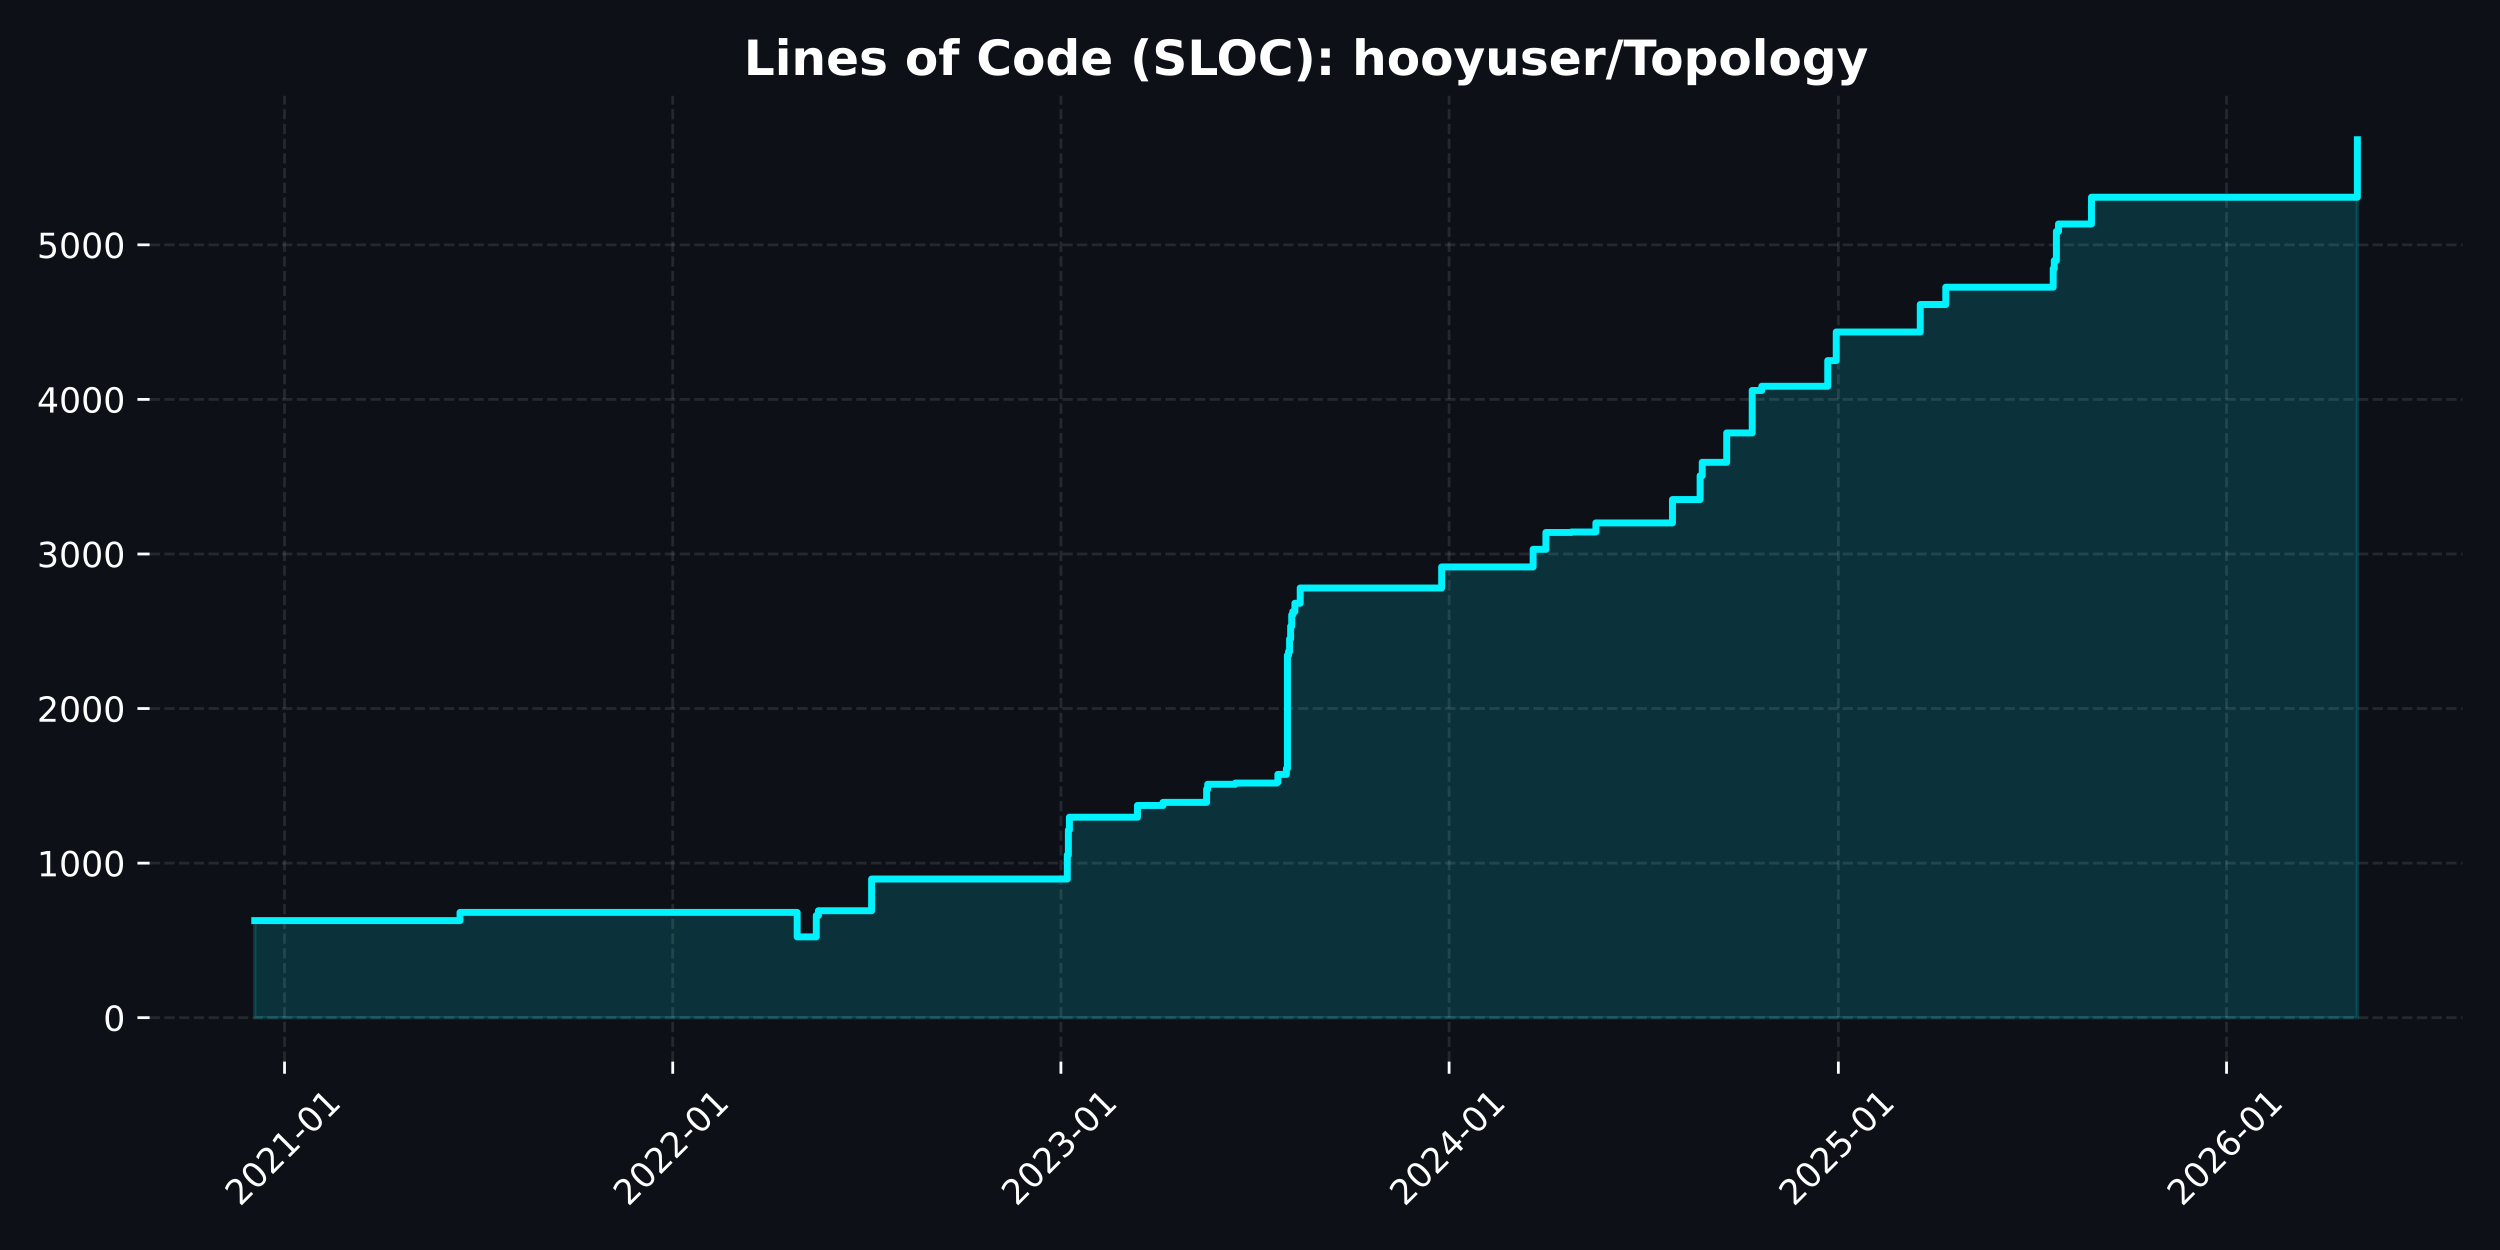
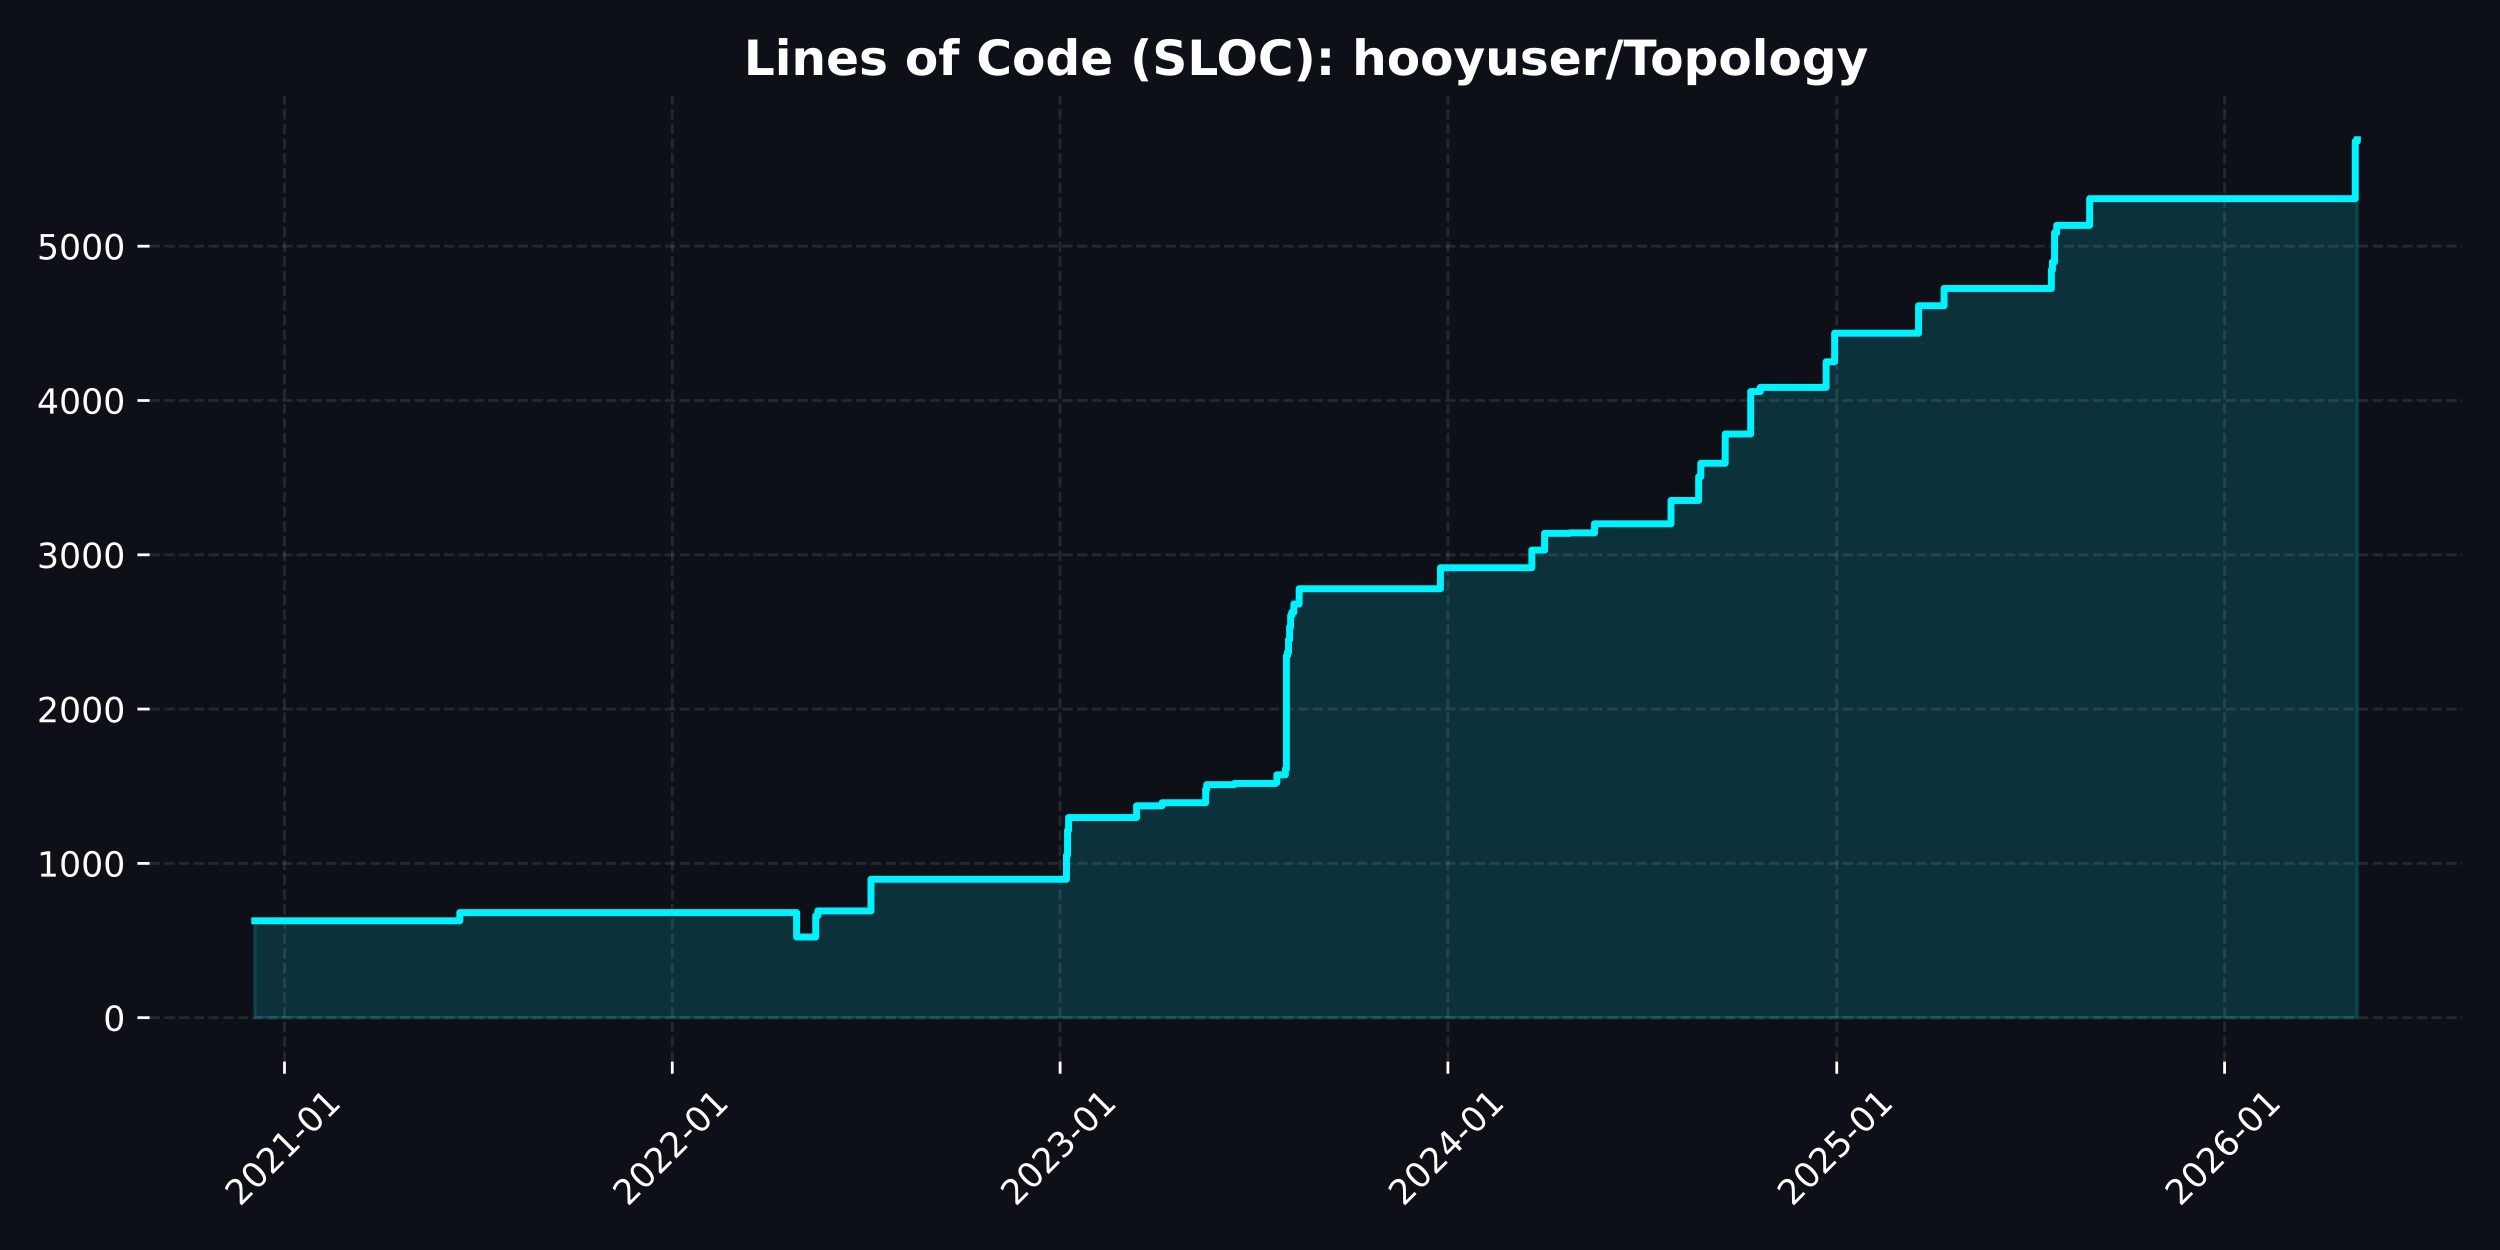
<svg xmlns="http://www.w3.org/2000/svg" xmlns:xlink="http://www.w3.org/1999/xlink" width="720pt" height="360pt" viewBox="0 0 720 360" version="1.1">
  <defs>
    <style type="text/css">*{stroke-linejoin: round; stroke-linecap: butt}</style>
  </defs>
  <g id="figure_1">
    <g id="patch_1">
      <path d="M 0 360  L 720 360  L 720 0  L 0 0  z " style="fill: #0d1117" />
    </g>
    <g id="axes_1">
      <g id="patch_2">
        <path d="M 43.09 305.735  L 709.2 305.735  L 709.2 27.6  L 43.09 27.6  z " style="fill: #0d1117" />
      </g>
      <g id="PolyCollection_1">
        <defs>
-           <path id="me7d3a26644" d="M 73.368 -66.908  L 73.368 -94.864  L 132.484 -94.864  L 132.484 -97.223  L 229.581 -97.223  L 229.581 -90.19  L 235.094 -90.19  L 235.094 -96.333  L 235.707 -96.333  L 235.707 -97.713  L 251.022 -97.713  L 251.022 -106.839  L 307.381 -106.839  L 307.381 -113.783  L 307.687 -113.783  L 307.687 -120.95  L 307.993 -120.95  L 307.993 -124.645  L 327.596 -124.645  L 327.596 -128.028  L 334.948 -128.028  L 334.948 -128.918  L 347.506 -128.918  L 347.506 -132.747  L 347.812 -132.747  L 347.812 -134.127  L 355.776 -134.127  L 355.776 -134.483  L 367.722 -134.483  L 367.722 -134.705  L 368.028 -134.705  L 368.028 -136.976  L 370.478 -136.976  L 370.478 -138.623  L 370.785 -138.623  L 370.785 -171.297  L 371.091 -171.297  L 371.091 -172.321  L 371.397 -172.321  L 371.397 -175.972  L 371.704 -175.972  L 371.704 -179.622  L 372.01 -179.622  L 372.01 -182.916  L 372.316 -182.916  L 372.316 -183.851  L 372.929 -183.851  L 372.929 -186.255  L 374.46 -186.255  L 374.46 -190.662  L 415.198 -190.662  L 415.198 -196.716  L 441.54 -196.716  L 441.54 -201.791  L 445.216 -201.791  L 445.216 -206.643  L 452.567 -206.643  L 452.567 -206.777  L 459.612 -206.777  L 459.612 -209.403  L 481.665 -209.403  L 481.665 -216.125  L 489.629 -216.125  L 489.629 -222.98  L 490.242 -222.98  L 490.242 -226.853  L 497.287 -226.853  L 497.287 -235.311  L 504.638 -235.311  L 504.638 -247.553  L 507.394 -247.553  L 507.394 -248.755  L 526.385 -248.755  L 526.385 -256.144  L 528.835 -256.144  L 528.835 -264.38  L 553.033 -264.38  L 553.033 -272.304  L 560.384 -272.304  L 560.384 -277.289  L 591.321 -277.289  L 591.321 -282.631  L 591.627 -282.631  L 591.627 -284.946  L 592.239 -284.946  L 592.239 -293.36  L 592.852 -293.36  L 592.852 -295.496  L 602.347 -295.496  L 602.347 -303.198  L 678.922 -303.198  L 678.922 -319.758  L 678.922 -66.908  L 678.922 -66.908  L 678.922 -66.908  L 602.347 -66.908  L 602.347 -66.908  L 592.852 -66.908  L 592.852 -66.908  L 592.239 -66.908  L 592.239 -66.908  L 591.627 -66.908  L 591.627 -66.908  L 591.321 -66.908  L 591.321 -66.908  L 560.384 -66.908  L 560.384 -66.908  L 553.033 -66.908  L 553.033 -66.908  L 528.835 -66.908  L 528.835 -66.908  L 526.385 -66.908  L 526.385 -66.908  L 507.394 -66.908  L 507.394 -66.908  L 504.638 -66.908  L 504.638 -66.908  L 497.287 -66.908  L 497.287 -66.908  L 490.242 -66.908  L 490.242 -66.908  L 489.629 -66.908  L 489.629 -66.908  L 481.665 -66.908  L 481.665 -66.908  L 459.612 -66.908  L 459.612 -66.908  L 452.567 -66.908  L 452.567 -66.908  L 445.216 -66.908  L 445.216 -66.908  L 441.54 -66.908  L 441.54 -66.908  L 415.198 -66.908  L 415.198 -66.908  L 374.46 -66.908  L 374.46 -66.908  L 372.929 -66.908  L 372.929 -66.908  L 372.316 -66.908  L 372.316 -66.908  L 372.01 -66.908  L 372.01 -66.908  L 371.704 -66.908  L 371.704 -66.908  L 371.397 -66.908  L 371.397 -66.908  L 371.091 -66.908  L 371.091 -66.908  L 370.785 -66.908  L 370.785 -66.908  L 370.478 -66.908  L 370.478 -66.908  L 368.028 -66.908  L 368.028 -66.908  L 367.722 -66.908  L 367.722 -66.908  L 355.776 -66.908  L 355.776 -66.908  L 347.812 -66.908  L 347.812 -66.908  L 347.506 -66.908  L 347.506 -66.908  L 334.948 -66.908  L 334.948 -66.908  L 327.596 -66.908  L 327.596 -66.908  L 307.993 -66.908  L 307.993 -66.908  L 307.687 -66.908  L 307.687 -66.908  L 307.381 -66.908  L 307.381 -66.908  L 251.022 -66.908  L 251.022 -66.908  L 235.707 -66.908  L 235.707 -66.908  L 235.094 -66.908  L 235.094 -66.908  L 229.581 -66.908  L 229.581 -66.908  L 132.484 -66.908  L 132.484 -66.908  L 73.368 -66.908  z " style="stroke: #00f2ff; stroke-opacity: 0.15" />
+           <path id="m552c00f5c1" d="M 73.368 -66.908  L 73.368 -94.815  L 132.424 -94.815  L 132.424 -97.17  L 229.423 -97.17  L 229.423 -90.149  L 234.931 -90.149  L 234.931 -96.281  L 235.543 -96.281  L 235.543 -97.659  L 250.842 -97.659  L 250.842 -106.768  L 307.144 -106.768  L 307.144 -113.701  L 307.45 -113.701  L 307.45 -120.855  L 307.756 -120.855  L 307.756 -124.543  L 327.34 -124.543  L 327.34 -127.921  L 334.683 -127.921  L 334.683 -128.809  L 347.229 -128.809  L 347.229 -132.631  L 347.535 -132.631  L 347.535 -134.009  L 355.491 -134.009  L 355.491 -134.364  L 367.424 -134.364  L 367.424 -134.586  L 367.73 -134.586  L 367.73 -136.853  L 370.178 -136.853  L 370.178 -138.497  L 370.484 -138.497  L 370.484 -171.114  L 370.79 -171.114  L 370.79 -172.136  L 371.096 -172.136  L 371.096 -175.78  L 371.402 -175.78  L 371.402 -179.424  L 371.708 -179.424  L 371.708 -182.712  L 372.014 -182.712  L 372.014 -183.645  L 372.626 -183.645  L 372.626 -186.045  L 374.156 -186.045  L 374.156 -190.444  L 414.853 -190.444  L 414.853 -196.488  L 441.168 -196.488  L 441.168 -201.554  L 444.84 -201.554  L 444.84 -206.397  L 452.184 -206.397  L 452.184 -206.531  L 459.221 -206.531  L 459.221 -209.153  L 481.253 -209.153  L 481.253 -215.863  L 489.208 -215.863  L 489.208 -222.706  L 489.82 -222.706  L 489.82 -226.572  L 496.858 -226.572  L 496.858 -235.015  L 504.202 -235.015  L 504.202 -247.235  L 506.956 -247.235  L 506.956 -248.435  L 525.927 -248.435  L 525.927 -255.812  L 528.375 -255.812  L 528.375 -264.033  L 552.548 -264.033  L 552.548 -271.943  L 559.892 -271.943  L 559.892 -276.92  L 590.797 -276.92  L 590.797 -282.252  L 591.103 -282.252  L 591.103 -284.563  L 591.715 -284.563  L 591.715 -292.962  L 592.327 -292.962  L 592.327 -295.095  L 601.813 -295.095  L 601.813 -302.782  L 678.31 -302.782  L 678.31 -319.313  L 678.922 -319.313  L 678.922 -319.758  L 678.922 -66.908  L 678.922 -66.908  L 678.922 -66.908  L 678.31 -66.908  L 678.31 -66.908  L 601.813 -66.908  L 601.813 -66.908  L 592.327 -66.908  L 592.327 -66.908  L 591.715 -66.908  L 591.715 -66.908  L 591.103 -66.908  L 591.103 -66.908  L 590.797 -66.908  L 590.797 -66.908  L 559.892 -66.908  L 559.892 -66.908  L 552.548 -66.908  L 552.548 -66.908  L 528.375 -66.908  L 528.375 -66.908  L 525.927 -66.908  L 525.927 -66.908  L 506.956 -66.908  L 506.956 -66.908  L 504.202 -66.908  L 504.202 -66.908  L 496.858 -66.908  L 496.858 -66.908  L 489.82 -66.908  L 489.82 -66.908  L 489.208 -66.908  L 489.208 -66.908  L 481.253 -66.908  L 481.253 -66.908  L 459.221 -66.908  L 459.221 -66.908  L 452.184 -66.908  L 452.184 -66.908  L 444.84 -66.908  L 444.84 -66.908  L 441.168 -66.908  L 441.168 -66.908  L 414.853 -66.908  L 414.853 -66.908  L 374.156 -66.908  L 374.156 -66.908  L 372.626 -66.908  L 372.626 -66.908  L 372.014 -66.908  L 372.014 -66.908  L 371.708 -66.908  L 371.708 -66.908  L 371.402 -66.908  L 371.402 -66.908  L 371.096 -66.908  L 371.096 -66.908  L 370.79 -66.908  L 370.79 -66.908  L 370.484 -66.908  L 370.484 -66.908  L 370.178 -66.908  L 370.178 -66.908  L 367.73 -66.908  L 367.73 -66.908  L 367.424 -66.908  L 367.424 -66.908  L 355.491 -66.908  L 355.491 -66.908  L 347.535 -66.908  L 347.535 -66.908  L 347.229 -66.908  L 347.229 -66.908  L 334.683 -66.908  L 334.683 -66.908  L 327.34 -66.908  L 327.34 -66.908  L 307.756 -66.908  L 307.756 -66.908  L 307.45 -66.908  L 307.45 -66.908  L 307.144 -66.908  L 307.144 -66.908  L 250.842 -66.908  L 250.842 -66.908  L 235.543 -66.908  L 235.543 -66.908  L 234.931 -66.908  L 234.931 -66.908  L 229.423 -66.908  L 229.423 -66.908  L 132.424 -66.908  L 132.424 -66.908  L 73.368 -66.908  z " style="stroke: #00f2ff; stroke-opacity: 0.15" />
        </defs>
-         <g clip-path="url(#pcabac34ec7)">
-           <use xlink:href="#me7d3a26644" x="0" y="360" style="fill: #00f2ff; fill-opacity: 0.15; stroke: #00f2ff; stroke-opacity: 0.15" />
+         <g clip-path="url(#p6a2eb4505e)">
+           <use xlink:href="#m552c00f5c1" x="0" y="360" style="fill: #00f2ff; fill-opacity: 0.15; stroke: #00f2ff; stroke-opacity: 0.15" />
        </g>
      </g>
      <g id="matplotlib.axis_1">
        <g id="xtick_1">
          <g id="line2d_1">
-             <path d="M 81.944 305.735  L 81.944 27.6  " clip-path="url(#pcabac34ec7)" style="fill: none; stroke-dasharray: 2.96,1.28; stroke-dashoffset: 0; stroke: #ffffff; stroke-opacity: 0.1; stroke-width: 0.8" />
+             <path d="M 81.935 305.735  L 81.935 27.6  " clip-path="url(#p6a2eb4505e)" style="fill: none; stroke-dasharray: 2.96,1.28; stroke-dashoffset: 0; stroke: #ffffff; stroke-opacity: 0.1; stroke-width: 0.8" />
          </g>
          <g id="line2d_2">
            <defs>
-               <path id="mcb14c83e0b" d="M 0 0  L 0 3.5  " style="stroke: #ffffff; stroke-width: 0.8" />
+               <path id="m992e180a1b" d="M 0 0  L 0 3.5  " style="stroke: #ffffff; stroke-width: 0.8" />
            </defs>
            <g>
-               <use xlink:href="#mcb14c83e0b" x="81.944" y="305.735" style="fill: #ffffff; stroke: #ffffff; stroke-width: 0.8" />
+               <use xlink:href="#m992e180a1b" x="81.935" y="305.735" style="fill: #ffffff; stroke: #ffffff; stroke-width: 0.8" />
            </g>
          </g>
          <g id="text_1">
-             <g style="fill: #ffffff" transform="translate(69.12284 347.6523) rotate(-45) scale(0.1 -0.1)">
+             <g style="fill: #ffffff" transform="translate(69.11417 347.6523) rotate(-45) scale(0.1 -0.1)">
              <defs>
                <path id="DejaVuSans-32" d="M 1228 531  L 3431 531  L 3431 0  L 469 0  L 469 531  Q 828 903 1448 1529  Q 2069 2156 2228 2338  Q 2531 2678 2651 2914  Q 2772 3150 2772 3378  Q 2772 3750 2511 3984  Q 2250 4219 1831 4219  Q 1534 4219 1204 4116  Q 875 4013 500 3803  L 500 4441  Q 881 4594 1212 4672  Q 1544 4750 1819 4750  Q 2544 4750 2975 4387  Q 3406 4025 3406 3419  Q 3406 3131 3298 2873  Q 3191 2616 2906 2266  Q 2828 2175 2409 1742  Q 1991 1309 1228 531  z " transform="scale(0.015625)" />
                <path id="DejaVuSans-30" d="M 2034 4250  Q 1547 4250 1301 3770  Q 1056 3291 1056 2328  Q 1056 1369 1301 889  Q 1547 409 2034 409  Q 2525 409 2770 889  Q 3016 1369 3016 2328  Q 3016 3291 2770 3770  Q 2525 4250 2034 4250  z M 2034 4750  Q 2819 4750 3233 4129  Q 3647 3509 3647 2328  Q 3647 1150 3233 529  Q 2819 -91 2034 -91  Q 1250 -91 836 529  Q 422 1150 422 2328  Q 422 3509 836 4129  Q 1250 4750 2034 4750  z " transform="scale(0.015625)" />
                <path id="DejaVuSans-31" d="M 794 531  L 1825 531  L 1825 4091  L 703 3866  L 703 4441  L 1819 4666  L 2450 4666  L 2450 531  L 3481 531  L 3481 0  L 794 0  L 794 531  z " transform="scale(0.015625)" />
                <path id="DejaVuSans-2d" d="M 313 2009  L 1997 2009  L 1997 1497  L 313 1497  L 313 2009  z " transform="scale(0.015625)" />
              </defs>
              <use xlink:href="#DejaVuSans-32" />
              <use xlink:href="#DejaVuSans-30" x="63.623" />
              <use xlink:href="#DejaVuSans-32" x="127.246" />
              <use xlink:href="#DejaVuSans-31" x="190.869" />
              <use xlink:href="#DejaVuSans-2d" x="254.492" />
              <use xlink:href="#DejaVuSans-30" x="290.576" />
              <use xlink:href="#DejaVuSans-31" x="354.199" />
            </g>
          </g>
        </g>
        <g id="xtick_2">
          <g id="line2d_3">
-             <path d="M 193.744 305.735  L 193.744 27.6  " clip-path="url(#pcabac34ec7)" style="fill: none; stroke-dasharray: 2.96,1.28; stroke-dashoffset: 0; stroke: #ffffff; stroke-opacity: 0.1; stroke-width: 0.8" />
+             <path d="M 193.622 305.735  L 193.622 27.6  " clip-path="url(#p6a2eb4505e)" style="fill: none; stroke-dasharray: 2.96,1.28; stroke-dashoffset: 0; stroke: #ffffff; stroke-opacity: 0.1; stroke-width: 0.8" />
          </g>
          <g id="line2d_4">
            <g>
-               <use xlink:href="#mcb14c83e0b" x="193.744" y="305.735" style="fill: #ffffff; stroke: #ffffff; stroke-width: 0.8" />
+               <use xlink:href="#m992e180a1b" x="193.622" y="305.735" style="fill: #ffffff; stroke: #ffffff; stroke-width: 0.8" />
            </g>
          </g>
          <g id="text_2">
-             <g style="fill: #ffffff" transform="translate(180.9222 347.6523) rotate(-45) scale(0.1 -0.1)">
+             <g style="fill: #ffffff" transform="translate(180.8006 347.6523) rotate(-45) scale(0.1 -0.1)">
              <use xlink:href="#DejaVuSans-32" />
              <use xlink:href="#DejaVuSans-30" x="63.623" />
              <use xlink:href="#DejaVuSans-32" x="127.246" />
              <use xlink:href="#DejaVuSans-32" x="190.869" />
              <use xlink:href="#DejaVuSans-2d" x="254.492" />
              <use xlink:href="#DejaVuSans-30" x="290.576" />
              <use xlink:href="#DejaVuSans-31" x="354.199" />
            </g>
          </g>
        </g>
        <g id="xtick_3">
          <g id="line2d_5">
-             <path d="M 305.543 305.735  L 305.543 27.6  " clip-path="url(#pcabac34ec7)" style="fill: none; stroke-dasharray: 2.96,1.28; stroke-dashoffset: 0; stroke: #ffffff; stroke-opacity: 0.1; stroke-width: 0.8" />
+             <path d="M 305.308 305.735  L 305.308 27.6  " clip-path="url(#p6a2eb4505e)" style="fill: none; stroke-dasharray: 2.96,1.28; stroke-dashoffset: 0; stroke: #ffffff; stroke-opacity: 0.1; stroke-width: 0.8" />
          </g>
          <g id="line2d_6">
            <g>
-               <use xlink:href="#mcb14c83e0b" x="305.543" y="305.735" style="fill: #ffffff; stroke: #ffffff; stroke-width: 0.8" />
+               <use xlink:href="#m992e180a1b" x="305.308" y="305.735" style="fill: #ffffff; stroke: #ffffff; stroke-width: 0.8" />
            </g>
          </g>
          <g id="text_3">
-             <g style="fill: #ffffff" transform="translate(292.7216 347.6523) rotate(-45) scale(0.1 -0.1)">
+             <g style="fill: #ffffff" transform="translate(292.487 347.6523) rotate(-45) scale(0.1 -0.1)">
              <defs>
                <path id="DejaVuSans-33" d="M 2597 2516  Q 3050 2419 3304 2112  Q 3559 1806 3559 1356  Q 3559 666 3084 287  Q 2609 -91 1734 -91  Q 1441 -91 1130 -33  Q 819 25 488 141  L 488 750  Q 750 597 1062 519  Q 1375 441 1716 441  Q 2309 441 2620 675  Q 2931 909 2931 1356  Q 2931 1769 2642 2001  Q 2353 2234 1838 2234  L 1294 2234  L 1294 2753  L 1863 2753  Q 2328 2753 2575 2939  Q 2822 3125 2822 3475  Q 2822 3834 2567 4026  Q 2313 4219 1838 4219  Q 1578 4219 1281 4162  Q 984 4106 628 3988  L 628 4550  Q 988 4650 1302 4700  Q 1616 4750 1894 4750  Q 2613 4750 3031 4423  Q 3450 4097 3450 3541  Q 3450 3153 3228 2886  Q 3006 2619 2597 2516  z " transform="scale(0.015625)" />
              </defs>
              <use xlink:href="#DejaVuSans-32" />
              <use xlink:href="#DejaVuSans-30" x="63.623" />
              <use xlink:href="#DejaVuSans-32" x="127.246" />
              <use xlink:href="#DejaVuSans-33" x="190.869" />
              <use xlink:href="#DejaVuSans-2d" x="254.492" />
              <use xlink:href="#DejaVuSans-30" x="290.576" />
              <use xlink:href="#DejaVuSans-31" x="354.199" />
            </g>
          </g>
        </g>
        <g id="xtick_4">
          <g id="line2d_7">
-             <path d="M 417.342 305.735  L 417.342 27.6  " clip-path="url(#pcabac34ec7)" style="fill: none; stroke-dasharray: 2.96,1.28; stroke-dashoffset: 0; stroke: #ffffff; stroke-opacity: 0.1; stroke-width: 0.8" />
+             <path d="M 416.995 305.735  L 416.995 27.6  " clip-path="url(#p6a2eb4505e)" style="fill: none; stroke-dasharray: 2.96,1.28; stroke-dashoffset: 0; stroke: #ffffff; stroke-opacity: 0.1; stroke-width: 0.8" />
          </g>
          <g id="line2d_8">
            <g>
-               <use xlink:href="#mcb14c83e0b" x="417.342" y="305.735" style="fill: #ffffff; stroke: #ffffff; stroke-width: 0.8" />
+               <use xlink:href="#m992e180a1b" x="416.995" y="305.735" style="fill: #ffffff; stroke: #ffffff; stroke-width: 0.8" />
            </g>
          </g>
          <g id="text_4">
-             <g style="fill: #ffffff" transform="translate(404.521 347.6523) rotate(-45) scale(0.1 -0.1)">
+             <g style="fill: #ffffff" transform="translate(404.1734 347.6523) rotate(-45) scale(0.1 -0.1)">
              <defs>
                <path id="DejaVuSans-34" d="M 2419 4116  L 825 1625  L 2419 1625  L 2419 4116  z M 2253 4666  L 3047 4666  L 3047 1625  L 3713 1625  L 3713 1100  L 3047 1100  L 3047 0  L 2419 0  L 2419 1100  L 313 1100  L 313 1709  L 2253 4666  z " transform="scale(0.015625)" />
              </defs>
              <use xlink:href="#DejaVuSans-32" />
              <use xlink:href="#DejaVuSans-30" x="63.623" />
              <use xlink:href="#DejaVuSans-32" x="127.246" />
              <use xlink:href="#DejaVuSans-34" x="190.869" />
              <use xlink:href="#DejaVuSans-2d" x="254.492" />
              <use xlink:href="#DejaVuSans-30" x="290.576" />
              <use xlink:href="#DejaVuSans-31" x="354.199" />
            </g>
          </g>
        </g>
        <g id="xtick_5">
          <g id="line2d_9">
-             <path d="M 529.448 305.735  L 529.448 27.6  " clip-path="url(#pcabac34ec7)" style="fill: none; stroke-dasharray: 2.96,1.28; stroke-dashoffset: 0; stroke: #ffffff; stroke-opacity: 0.1; stroke-width: 0.8" />
+             <path d="M 528.987 305.735  L 528.987 27.6  " clip-path="url(#p6a2eb4505e)" style="fill: none; stroke-dasharray: 2.96,1.28; stroke-dashoffset: 0; stroke: #ffffff; stroke-opacity: 0.1; stroke-width: 0.8" />
          </g>
          <g id="line2d_10">
            <g>
-               <use xlink:href="#mcb14c83e0b" x="529.448" y="305.735" style="fill: #ffffff; stroke: #ffffff; stroke-width: 0.8" />
+               <use xlink:href="#m992e180a1b" x="528.987" y="305.735" style="fill: #ffffff; stroke: #ffffff; stroke-width: 0.8" />
            </g>
          </g>
          <g id="text_5">
-             <g style="fill: #ffffff" transform="translate(516.6267 347.6523) rotate(-45) scale(0.1 -0.1)">
+             <g style="fill: #ffffff" transform="translate(516.1658 347.6523) rotate(-45) scale(0.1 -0.1)">
              <defs>
                <path id="DejaVuSans-35" d="M 691 4666  L 3169 4666  L 3169 4134  L 1269 4134  L 1269 2991  Q 1406 3038 1543 3061  Q 1681 3084 1819 3084  Q 2600 3084 3056 2656  Q 3513 2228 3513 1497  Q 3513 744 3044 326  Q 2575 -91 1722 -91  Q 1428 -91 1123 -41  Q 819 9 494 109  L 494 744  Q 775 591 1075 516  Q 1375 441 1709 441  Q 2250 441 2565 725  Q 2881 1009 2881 1497  Q 2881 1984 2565 2268  Q 2250 2553 1709 2553  Q 1456 2553 1204 2497  Q 953 2441 691 2322  L 691 4666  z " transform="scale(0.015625)" />
              </defs>
              <use xlink:href="#DejaVuSans-32" />
              <use xlink:href="#DejaVuSans-30" x="63.623" />
              <use xlink:href="#DejaVuSans-32" x="127.246" />
              <use xlink:href="#DejaVuSans-35" x="190.869" />
              <use xlink:href="#DejaVuSans-2d" x="254.492" />
              <use xlink:href="#DejaVuSans-30" x="290.576" />
              <use xlink:href="#DejaVuSans-31" x="354.199" />
            </g>
          </g>
        </g>
        <g id="xtick_6">
          <g id="line2d_11">
-             <path d="M 641.247 305.735  L 641.247 27.6  " clip-path="url(#pcabac34ec7)" style="fill: none; stroke-dasharray: 2.96,1.28; stroke-dashoffset: 0; stroke: #ffffff; stroke-opacity: 0.1; stroke-width: 0.8" />
+             <path d="M 640.674 305.735  L 640.674 27.6  " clip-path="url(#p6a2eb4505e)" style="fill: none; stroke-dasharray: 2.96,1.28; stroke-dashoffset: 0; stroke: #ffffff; stroke-opacity: 0.1; stroke-width: 0.8" />
          </g>
          <g id="line2d_12">
            <g>
-               <use xlink:href="#mcb14c83e0b" x="641.247" y="305.735" style="fill: #ffffff; stroke: #ffffff; stroke-width: 0.8" />
+               <use xlink:href="#m992e180a1b" x="640.674" y="305.735" style="fill: #ffffff; stroke: #ffffff; stroke-width: 0.8" />
            </g>
          </g>
          <g id="text_6">
-             <g style="fill: #ffffff" transform="translate(628.4261 347.6523) rotate(-45) scale(0.1 -0.1)">
+             <g style="fill: #ffffff" transform="translate(627.8522 347.6523) rotate(-45) scale(0.1 -0.1)">
              <defs>
                <path id="DejaVuSans-36" d="M 2113 2584  Q 1688 2584 1439 2293  Q 1191 2003 1191 1497  Q 1191 994 1439 701  Q 1688 409 2113 409  Q 2538 409 2786 701  Q 3034 994 3034 1497  Q 3034 2003 2786 2293  Q 2538 2584 2113 2584  z M 3366 4563  L 3366 3988  Q 3128 4100 2886 4159  Q 2644 4219 2406 4219  Q 1781 4219 1451 3797  Q 1122 3375 1075 2522  Q 1259 2794 1537 2939  Q 1816 3084 2150 3084  Q 2853 3084 3261 2657  Q 3669 2231 3669 1497  Q 3669 778 3244 343  Q 2819 -91 2113 -91  Q 1303 -91 875 529  Q 447 1150 447 2328  Q 447 3434 972 4092  Q 1497 4750 2381 4750  Q 2619 4750 2861 4703  Q 3103 4656 3366 4563  z " transform="scale(0.015625)" />
              </defs>
              <use xlink:href="#DejaVuSans-32" />
              <use xlink:href="#DejaVuSans-30" x="63.623" />
              <use xlink:href="#DejaVuSans-32" x="127.246" />
              <use xlink:href="#DejaVuSans-36" x="190.869" />
              <use xlink:href="#DejaVuSans-2d" x="254.492" />
              <use xlink:href="#DejaVuSans-30" x="290.576" />
              <use xlink:href="#DejaVuSans-31" x="354.199" />
            </g>
          </g>
        </g>
      </g>
      <g id="matplotlib.axis_2">
        <g id="ytick_1">
          <g id="line2d_13">
-             <path d="M 43.09 293.092  L 709.2 293.092  " clip-path="url(#pcabac34ec7)" style="fill: none; stroke-dasharray: 2.96,1.28; stroke-dashoffset: 0; stroke: #ffffff; stroke-opacity: 0.1; stroke-width: 0.8" />
+             <path d="M 43.09 293.092  L 709.2 293.092  " clip-path="url(#p6a2eb4505e)" style="fill: none; stroke-dasharray: 2.96,1.28; stroke-dashoffset: 0; stroke: #ffffff; stroke-opacity: 0.1; stroke-width: 0.8" />
          </g>
          <g id="line2d_14">
            <defs>
-               <path id="m112cccfe9d" d="M 0 0  L -3.5 0  " style="stroke: #ffffff; stroke-width: 0.8" />
+               <path id="m826766b657" d="M 0 0  L -3.5 0  " style="stroke: #ffffff; stroke-width: 0.8" />
            </defs>
            <g>
-               <use xlink:href="#m112cccfe9d" x="43.09" y="293.092" style="fill: #ffffff; stroke: #ffffff; stroke-width: 0.8" />
+               <use xlink:href="#m826766b657" x="43.09" y="293.092" style="fill: #ffffff; stroke: #ffffff; stroke-width: 0.8" />
            </g>
          </g>
          <g id="text_7">
            <g style="fill: #ffffff" transform="translate(29.7275 296.8912) scale(0.1 -0.1)">
              <use xlink:href="#DejaVuSans-30" />
            </g>
          </g>
        </g>
        <g id="ytick_2">
          <g id="line2d_15">
-             <path d="M 43.09 248.576  L 709.2 248.576  " clip-path="url(#pcabac34ec7)" style="fill: none; stroke-dasharray: 2.96,1.28; stroke-dashoffset: 0; stroke: #ffffff; stroke-opacity: 0.1; stroke-width: 0.8" />
+             <path d="M 43.09 248.654  L 709.2 248.654  " clip-path="url(#p6a2eb4505e)" style="fill: none; stroke-dasharray: 2.96,1.28; stroke-dashoffset: 0; stroke: #ffffff; stroke-opacity: 0.1; stroke-width: 0.8" />
          </g>
          <g id="line2d_16">
            <g>
-               <use xlink:href="#m112cccfe9d" x="43.09" y="248.576" style="fill: #ffffff; stroke: #ffffff; stroke-width: 0.8" />
+               <use xlink:href="#m826766b657" x="43.09" y="248.654" style="fill: #ffffff; stroke: #ffffff; stroke-width: 0.8" />
            </g>
          </g>
          <g id="text_8">
-             <g style="fill: #ffffff" transform="translate(10.64 252.3755) scale(0.1 -0.1)">
+             <g style="fill: #ffffff" transform="translate(10.64 252.4537) scale(0.1 -0.1)">
              <use xlink:href="#DejaVuSans-31" />
              <use xlink:href="#DejaVuSans-30" x="63.623" />
              <use xlink:href="#DejaVuSans-30" x="127.246" />
              <use xlink:href="#DejaVuSans-30" x="190.869" />
            </g>
          </g>
        </g>
        <g id="ytick_3">
          <g id="line2d_17">
-             <path d="M 43.09 204.06  L 709.2 204.06  " clip-path="url(#pcabac34ec7)" style="fill: none; stroke-dasharray: 2.96,1.28; stroke-dashoffset: 0; stroke: #ffffff; stroke-opacity: 0.1; stroke-width: 0.8" />
+             <path d="M 43.09 204.217  L 709.2 204.217  " clip-path="url(#p6a2eb4505e)" style="fill: none; stroke-dasharray: 2.96,1.28; stroke-dashoffset: 0; stroke: #ffffff; stroke-opacity: 0.1; stroke-width: 0.8" />
          </g>
          <g id="line2d_18">
            <g>
-               <use xlink:href="#m112cccfe9d" x="43.09" y="204.06" style="fill: #ffffff; stroke: #ffffff; stroke-width: 0.8" />
+               <use xlink:href="#m826766b657" x="43.09" y="204.217" style="fill: #ffffff; stroke: #ffffff; stroke-width: 0.8" />
            </g>
          </g>
          <g id="text_9">
-             <g style="fill: #ffffff" transform="translate(10.64 207.8597) scale(0.1 -0.1)">
+             <g style="fill: #ffffff" transform="translate(10.64 208.0162) scale(0.1 -0.1)">
              <use xlink:href="#DejaVuSans-32" />
              <use xlink:href="#DejaVuSans-30" x="63.623" />
              <use xlink:href="#DejaVuSans-30" x="127.246" />
              <use xlink:href="#DejaVuSans-30" x="190.869" />
            </g>
          </g>
        </g>
        <g id="ytick_4">
          <g id="line2d_19">
-             <path d="M 43.09 159.545  L 709.2 159.545  " clip-path="url(#pcabac34ec7)" style="fill: none; stroke-dasharray: 2.96,1.28; stroke-dashoffset: 0; stroke: #ffffff; stroke-opacity: 0.1; stroke-width: 0.8" />
+             <path d="M 43.09 159.779  L 709.2 159.779  " clip-path="url(#p6a2eb4505e)" style="fill: none; stroke-dasharray: 2.96,1.28; stroke-dashoffset: 0; stroke: #ffffff; stroke-opacity: 0.1; stroke-width: 0.8" />
          </g>
          <g id="line2d_20">
            <g>
-               <use xlink:href="#m112cccfe9d" x="43.09" y="159.545" style="fill: #ffffff; stroke: #ffffff; stroke-width: 0.8" />
+               <use xlink:href="#m826766b657" x="43.09" y="159.779" style="fill: #ffffff; stroke: #ffffff; stroke-width: 0.8" />
            </g>
          </g>
          <g id="text_10">
-             <g style="fill: #ffffff" transform="translate(10.64 163.3439) scale(0.1 -0.1)">
+             <g style="fill: #ffffff" transform="translate(10.64 163.5787) scale(0.1 -0.1)">
              <use xlink:href="#DejaVuSans-33" />
              <use xlink:href="#DejaVuSans-30" x="63.623" />
              <use xlink:href="#DejaVuSans-30" x="127.246" />
              <use xlink:href="#DejaVuSans-30" x="190.869" />
            </g>
          </g>
        </g>
        <g id="ytick_5">
          <g id="line2d_21">
-             <path d="M 43.09 115.029  L 709.2 115.029  " clip-path="url(#pcabac34ec7)" style="fill: none; stroke-dasharray: 2.96,1.28; stroke-dashoffset: 0; stroke: #ffffff; stroke-opacity: 0.1; stroke-width: 0.8" />
+             <path d="M 43.09 115.342  L 709.2 115.342  " clip-path="url(#p6a2eb4505e)" style="fill: none; stroke-dasharray: 2.96,1.28; stroke-dashoffset: 0; stroke: #ffffff; stroke-opacity: 0.1; stroke-width: 0.8" />
          </g>
          <g id="line2d_22">
            <g>
-               <use xlink:href="#m112cccfe9d" x="43.09" y="115.029" style="fill: #ffffff; stroke: #ffffff; stroke-width: 0.8" />
+               <use xlink:href="#m826766b657" x="43.09" y="115.342" style="fill: #ffffff; stroke: #ffffff; stroke-width: 0.8" />
            </g>
          </g>
          <g id="text_11">
-             <g style="fill: #ffffff" transform="translate(10.64 118.8282) scale(0.1 -0.1)">
+             <g style="fill: #ffffff" transform="translate(10.64 119.1411) scale(0.1 -0.1)">
              <use xlink:href="#DejaVuSans-34" />
              <use xlink:href="#DejaVuSans-30" x="63.623" />
              <use xlink:href="#DejaVuSans-30" x="127.246" />
              <use xlink:href="#DejaVuSans-30" x="190.869" />
            </g>
          </g>
        </g>
        <g id="ytick_6">
          <g id="line2d_23">
-             <path d="M 43.09 70.513  L 709.2 70.513  " clip-path="url(#pcabac34ec7)" style="fill: none; stroke-dasharray: 2.96,1.28; stroke-dashoffset: 0; stroke: #ffffff; stroke-opacity: 0.1; stroke-width: 0.8" />
+             <path d="M 43.09 70.904  L 709.2 70.904  " clip-path="url(#p6a2eb4505e)" style="fill: none; stroke-dasharray: 2.96,1.28; stroke-dashoffset: 0; stroke: #ffffff; stroke-opacity: 0.1; stroke-width: 0.8" />
          </g>
          <g id="line2d_24">
            <g>
-               <use xlink:href="#m112cccfe9d" x="43.09" y="70.513" style="fill: #ffffff; stroke: #ffffff; stroke-width: 0.8" />
+               <use xlink:href="#m826766b657" x="43.09" y="70.904" style="fill: #ffffff; stroke: #ffffff; stroke-width: 0.8" />
            </g>
          </g>
          <g id="text_12">
-             <g style="fill: #ffffff" transform="translate(10.64 74.31242) scale(0.1 -0.1)">
+             <g style="fill: #ffffff" transform="translate(10.64 74.70359) scale(0.1 -0.1)">
              <use xlink:href="#DejaVuSans-35" />
              <use xlink:href="#DejaVuSans-30" x="63.623" />
              <use xlink:href="#DejaVuSans-30" x="127.246" />
              <use xlink:href="#DejaVuSans-30" x="190.869" />
            </g>
          </g>
        </g>
      </g>
      <g id="line2d_25">
-         <path d="M 73.368 265.136  L 132.484 265.136  L 132.484 262.777  L 229.581 262.777  L 229.581 269.81  L 235.094 269.81  L 235.094 263.667  L 235.707 263.667  L 235.707 262.287  L 251.022 262.287  L 251.022 253.161  L 307.381 253.161  L 307.381 246.217  L 307.687 246.217  L 307.687 239.05  L 307.993 239.05  L 307.993 235.355  L 327.596 235.355  L 327.596 231.972  L 334.948 231.972  L 334.948 231.082  L 347.506 231.082  L 347.506 227.253  L 347.812 227.253  L 347.812 225.873  L 355.776 225.873  L 355.776 225.517  L 367.722 225.517  L 367.722 225.295  L 368.028 225.295  L 368.028 223.024  L 370.478 223.024  L 370.478 221.377  L 370.785 221.377  L 370.785 188.703  L 371.091 188.703  L 371.091 187.679  L 371.397 187.679  L 371.397 184.028  L 371.704 184.028  L 371.704 180.378  L 372.01 180.378  L 372.01 177.084  L 372.316 177.084  L 372.316 176.149  L 372.929 176.149  L 372.929 173.745  L 374.46 173.745  L 374.46 169.338  L 415.198 169.338  L 415.198 163.284  L 441.54 163.284  L 441.54 158.209  L 445.216 158.209  L 445.216 153.357  L 452.567 153.357  L 452.567 153.223  L 459.612 153.223  L 459.612 150.597  L 481.665 150.597  L 481.665 143.875  L 489.629 143.875  L 489.629 137.02  L 490.242 137.02  L 490.242 133.147  L 497.287 133.147  L 497.287 124.689  L 504.638 124.689  L 504.638 112.447  L 507.394 112.447  L 507.394 111.245  L 526.385 111.245  L 526.385 103.856  L 528.835 103.856  L 528.835 95.62  L 553.033 95.62  L 553.033 87.696  L 560.384 87.696  L 560.384 82.711  L 591.321 82.711  L 591.321 77.369  L 591.627 77.369  L 591.627 75.054  L 592.239 75.054  L 592.239 66.64  L 592.852 66.64  L 592.852 64.504  L 602.347 64.504  L 602.347 56.802  L 678.922 56.802  L 678.922 40.242  " clip-path="url(#pcabac34ec7)" style="fill: none; stroke: #00f2ff; stroke-width: 2; stroke-linecap: square" />
+         <path d="M 73.368 265.185  L 132.424 265.185  L 132.424 262.83  L 229.423 262.83  L 229.423 269.851  L 234.931 269.851  L 234.931 263.719  L 235.543 263.719  L 235.543 262.341  L 250.842 262.341  L 250.842 253.232  L 307.144 253.232  L 307.144 246.299  L 307.45 246.299  L 307.45 239.145  L 307.756 239.145  L 307.756 235.457  L 327.34 235.457  L 327.34 232.079  L 334.683 232.079  L 334.683 231.191  L 347.229 231.191  L 347.229 227.369  L 347.535 227.369  L 347.535 225.991  L 355.491 225.991  L 355.491 225.636  L 367.424 225.636  L 367.424 225.414  L 367.73 225.414  L 367.73 223.147  L 370.178 223.147  L 370.178 221.503  L 370.484 221.503  L 370.484 188.886  L 370.79 188.886  L 370.79 187.864  L 371.096 187.864  L 371.096 184.22  L 371.402 184.22  L 371.402 180.576  L 371.708 180.576  L 371.708 177.288  L 372.014 177.288  L 372.014 176.355  L 372.626 176.355  L 372.626 173.955  L 374.156 173.955  L 374.156 169.556  L 414.853 169.556  L 414.853 163.512  L 441.168 163.512  L 441.168 158.446  L 444.84 158.446  L 444.84 153.603  L 452.184 153.603  L 452.184 153.469  L 459.221 153.469  L 459.221 150.847  L 481.253 150.847  L 481.253 144.137  L 489.208 144.137  L 489.208 137.294  L 489.82 137.294  L 489.82 133.428  L 496.858 133.428  L 496.858 124.985  L 504.202 124.985  L 504.202 112.765  L 506.956 112.765  L 506.956 111.565  L 525.927 111.565  L 525.927 104.188  L 528.375 104.188  L 528.375 95.967  L 552.548 95.967  L 552.548 88.057  L 559.892 88.057  L 559.892 83.08  L 590.797 83.08  L 590.797 77.748  L 591.103 77.748  L 591.103 75.437  L 591.715 75.437  L 591.715 67.038  L 592.327 67.038  L 592.327 64.905  L 601.813 64.905  L 601.813 57.218  L 678.31 57.218  L 678.31 40.687  L 678.922 40.687  L 678.922 40.242  " clip-path="url(#p6a2eb4505e)" style="fill: none; stroke: #00f2ff; stroke-width: 2; stroke-linecap: square" />
      </g>
      <g id="text_13">
        <g style="fill: #ffffff" transform="translate(214.2175 21.6) scale(0.14 -0.14)">
          <defs>
            <path id="DejaVuSans-Bold-4c" d="M 588 4666  L 1791 4666  L 1791 909  L 3903 909  L 3903 0  L 588 0  L 588 4666  z " transform="scale(0.015625)" />
            <path id="DejaVuSans-Bold-69" d="M 538 3500  L 1656 3500  L 1656 0  L 538 0  L 538 3500  z M 538 4863  L 1656 4863  L 1656 3950  L 538 3950  L 538 4863  z " transform="scale(0.015625)" />
            <path id="DejaVuSans-Bold-6e" d="M 4056 2131  L 4056 0  L 2931 0  L 2931 347  L 2931 1631  Q 2931 2084 2911 2256  Q 2891 2428 2841 2509  Q 2775 2619 2662 2680  Q 2550 2741 2406 2741  Q 2056 2741 1856 2470  Q 1656 2200 1656 1722  L 1656 0  L 538 0  L 538 3500  L 1656 3500  L 1656 2988  Q 1909 3294 2193 3439  Q 2478 3584 2822 3584  Q 3428 3584 3742 3212  Q 4056 2841 4056 2131  z " transform="scale(0.015625)" />
            <path id="DejaVuSans-Bold-65" d="M 4031 1759  L 4031 1441  L 1416 1441  Q 1456 1047 1700 850  Q 1944 653 2381 653  Q 2734 653 3104 758  Q 3475 863 3866 1075  L 3866 213  Q 3469 63 3072 -14  Q 2675 -91 2278 -91  Q 1328 -91 801 392  Q 275 875 275 1747  Q 275 2603 792 3093  Q 1309 3584 2216 3584  Q 3041 3584 3536 3087  Q 4031 2591 4031 1759  z M 2881 2131  Q 2881 2450 2695 2645  Q 2509 2841 2209 2841  Q 1884 2841 1681 2658  Q 1478 2475 1428 2131  L 2881 2131  z " transform="scale(0.015625)" />
            <path id="DejaVuSans-Bold-73" d="M 3272 3391  L 3272 2541  Q 2913 2691 2578 2766  Q 2244 2841 1947 2841  Q 1628 2841 1473 2761  Q 1319 2681 1319 2516  Q 1319 2381 1436 2309  Q 1553 2238 1856 2203  L 2053 2175  Q 2913 2066 3209 1816  Q 3506 1566 3506 1031  Q 3506 472 3093 190  Q 2681 -91 1863 -91  Q 1516 -91 1145 -36  Q 775 19 384 128  L 384 978  Q 719 816 1070 734  Q 1422 653 1784 653  Q 2113 653 2278 743  Q 2444 834 2444 1013  Q 2444 1163 2330 1236  Q 2216 1309 1875 1350  L 1678 1375  Q 931 1469 631 1722  Q 331 1975 331 2491  Q 331 3047 712 3315  Q 1094 3584 1881 3584  Q 2191 3584 2531 3537  Q 2872 3491 3272 3391  z " transform="scale(0.015625)" />
            <path id="DejaVuSans-Bold-20" transform="scale(0.015625)" />
            <path id="DejaVuSans-Bold-6f" d="M 2203 2784  Q 1831 2784 1636 2517  Q 1441 2250 1441 1747  Q 1441 1244 1636 976  Q 1831 709 2203 709  Q 2569 709 2762 976  Q 2956 1244 2956 1747  Q 2956 2250 2762 2517  Q 2569 2784 2203 2784  z M 2203 3584  Q 3106 3584 3614 3096  Q 4122 2609 4122 1747  Q 4122 884 3614 396  Q 3106 -91 2203 -91  Q 1297 -91 786 396  Q 275 884 275 1747  Q 275 2609 786 3096  Q 1297 3584 2203 3584  z " transform="scale(0.015625)" />
            <path id="DejaVuSans-Bold-66" d="M 2841 4863  L 2841 4128  L 2222 4128  Q 1984 4128 1890 4042  Q 1797 3956 1797 3744  L 1797 3500  L 2753 3500  L 2753 2700  L 1797 2700  L 1797 0  L 678 0  L 678 2700  L 122 2700  L 122 3500  L 678 3500  L 678 3744  Q 678 4316 997 4589  Q 1316 4863 1984 4863  L 2841 4863  z " transform="scale(0.015625)" />
            <path id="DejaVuSans-Bold-43" d="M 4288 256  Q 3956 84 3597 -3  Q 3238 -91 2847 -91  Q 1681 -91 1000 561  Q 319 1213 319 2328  Q 319 3447 1000 4098  Q 1681 4750 2847 4750  Q 3238 4750 3597 4662  Q 3956 4575 4288 4403  L 4288 3438  Q 3953 3666 3628 3772  Q 3303 3878 2944 3878  Q 2300 3878 1931 3465  Q 1563 3053 1563 2328  Q 1563 1606 1931 1193  Q 2300 781 2944 781  Q 3303 781 3628 887  Q 3953 994 4288 1222  L 4288 256  z " transform="scale(0.015625)" />
            <path id="DejaVuSans-Bold-64" d="M 2919 2988  L 2919 4863  L 4044 4863  L 4044 0  L 2919 0  L 2919 506  Q 2688 197 2409 53  Q 2131 -91 1766 -91  Q 1119 -91 703 423  Q 288 938 288 1747  Q 288 2556 703 3070  Q 1119 3584 1766 3584  Q 2128 3584 2408 3439  Q 2688 3294 2919 2988  z M 2181 722  Q 2541 722 2730 984  Q 2919 1247 2919 1747  Q 2919 2247 2730 2509  Q 2541 2772 2181 2772  Q 1825 2772 1636 2509  Q 1447 2247 1447 1747  Q 1447 1247 1636 984  Q 1825 722 2181 722  z " transform="scale(0.015625)" />
            <path id="DejaVuSans-Bold-28" d="M 2413 -844  L 1484 -844  Q 1006 -72 778 623  Q 550 1319 550 2003  Q 550 2688 779 3389  Q 1009 4091 1484 4856  L 2413 4856  Q 2013 4116 1813 3408  Q 1613 2700 1613 2009  Q 1613 1319 1811 609  Q 2009 -100 2413 -844  z " transform="scale(0.015625)" />
            <path id="DejaVuSans-Bold-53" d="M 3834 4519  L 3834 3531  Q 3450 3703 3084 3790  Q 2719 3878 2394 3878  Q 1963 3878 1756 3759  Q 1550 3641 1550 3391  Q 1550 3203 1689 3098  Q 1828 2994 2194 2919  L 2706 2816  Q 3484 2659 3812 2340  Q 4141 2022 4141 1434  Q 4141 663 3683 286  Q 3225 -91 2284 -91  Q 1841 -91 1394 -6  Q 947 78 500 244  L 500 1259  Q 947 1022 1364 901  Q 1781 781 2169 781  Q 2563 781 2772 912  Q 2981 1044 2981 1288  Q 2981 1506 2839 1625  Q 2697 1744 2272 1838  L 1806 1941  Q 1106 2091 782 2419  Q 459 2747 459 3303  Q 459 4000 909 4375  Q 1359 4750 2203 4750  Q 2588 4750 2994 4692  Q 3400 4634 3834 4519  z " transform="scale(0.015625)" />
            <path id="DejaVuSans-Bold-4f" d="M 2719 3878  Q 2169 3878 1866 3472  Q 1563 3066 1563 2328  Q 1563 1594 1866 1187  Q 2169 781 2719 781  Q 3272 781 3575 1187  Q 3878 1594 3878 2328  Q 3878 3066 3575 3472  Q 3272 3878 2719 3878  z M 2719 4750  Q 3844 4750 4481 4106  Q 5119 3463 5119 2328  Q 5119 1197 4481 553  Q 3844 -91 2719 -91  Q 1597 -91 958 553  Q 319 1197 319 2328  Q 319 3463 958 4106  Q 1597 4750 2719 4750  z " transform="scale(0.015625)" />
            <path id="DejaVuSans-Bold-29" d="M 513 -844  Q 913 -100 1113 609  Q 1313 1319 1313 2009  Q 1313 2700 1113 3408  Q 913 4116 513 4856  L 1441 4856  Q 1916 4091 2145 3389  Q 2375 2688 2375 2003  Q 2375 1319 2147 623  Q 1919 -72 1441 -844  L 513 -844  z " transform="scale(0.015625)" />
            <path id="DejaVuSans-Bold-3a" d="M 716 3500  L 1844 3500  L 1844 2291  L 716 2291  L 716 3500  z M 716 1209  L 1844 1209  L 1844 0  L 716 0  L 716 1209  z " transform="scale(0.015625)" />
            <path id="DejaVuSans-Bold-68" d="M 4056 2131  L 4056 0  L 2931 0  L 2931 347  L 2931 1625  Q 2931 2084 2911 2256  Q 2891 2428 2841 2509  Q 2775 2619 2662 2680  Q 2550 2741 2406 2741  Q 2056 2741 1856 2470  Q 1656 2200 1656 1722  L 1656 0  L 538 0  L 538 4863  L 1656 4863  L 1656 2988  Q 1909 3294 2193 3439  Q 2478 3584 2822 3584  Q 3428 3584 3742 3212  Q 4056 2841 4056 2131  z " transform="scale(0.015625)" />
            <path id="DejaVuSans-Bold-79" d="M 78 3500  L 1197 3500  L 2138 1125  L 2938 3500  L 4056 3500  L 2584 -331  Q 2363 -916 2067 -1148  Q 1772 -1381 1288 -1381  L 641 -1381  L 641 -647  L 991 -647  Q 1275 -647 1404 -556  Q 1534 -466 1606 -231  L 1638 -134  L 78 3500  z " transform="scale(0.015625)" />
            <path id="DejaVuSans-Bold-75" d="M 500 1363  L 500 3500  L 1625 3500  L 1625 3150  Q 1625 2866 1622 2436  Q 1619 2006 1619 1863  Q 1619 1441 1641 1255  Q 1663 1069 1716 984  Q 1784 875 1895 815  Q 2006 756 2150 756  Q 2500 756 2700 1025  Q 2900 1294 2900 1772  L 2900 3500  L 4019 3500  L 4019 0  L 2900 0  L 2900 506  Q 2647 200 2364 54  Q 2081 -91 1741 -91  Q 1134 -91 817 281  Q 500 653 500 1363  z " transform="scale(0.015625)" />
            <path id="DejaVuSans-Bold-72" d="M 3138 2547  Q 2991 2616 2845 2648  Q 2700 2681 2553 2681  Q 2122 2681 1889 2404  Q 1656 2128 1656 1613  L 1656 0  L 538 0  L 538 3500  L 1656 3500  L 1656 2925  Q 1872 3269 2151 3426  Q 2431 3584 2822 3584  Q 2878 3584 2943 3579  Q 3009 3575 3134 3559  L 3138 2547  z " transform="scale(0.015625)" />
            <path id="DejaVuSans-Bold-2f" d="M 1644 4666  L 2338 4666  L 691 -594  L 0 -594  L 1644 4666  z " transform="scale(0.015625)" />
            <path id="DejaVuSans-Bold-54" d="M 31 4666  L 4331 4666  L 4331 3756  L 2784 3756  L 2784 0  L 1581 0  L 1581 3756  L 31 3756  L 31 4666  z " transform="scale(0.015625)" />
            <path id="DejaVuSans-Bold-70" d="M 1656 506  L 1656 -1331  L 538 -1331  L 538 3500  L 1656 3500  L 1656 2988  Q 1888 3294 2169 3439  Q 2450 3584 2816 3584  Q 3463 3584 3878 3070  Q 4294 2556 4294 1747  Q 4294 938 3878 423  Q 3463 -91 2816 -91  Q 2450 -91 2169 54  Q 1888 200 1656 506  z M 2400 2772  Q 2041 2772 1848 2508  Q 1656 2244 1656 1747  Q 1656 1250 1848 986  Q 2041 722 2400 722  Q 2759 722 2948 984  Q 3138 1247 3138 1747  Q 3138 2247 2948 2509  Q 2759 2772 2400 2772  z " transform="scale(0.015625)" />
            <path id="DejaVuSans-Bold-6c" d="M 538 4863  L 1656 4863  L 1656 0  L 538 0  L 538 4863  z " transform="scale(0.015625)" />
            <path id="DejaVuSans-Bold-67" d="M 2919 594  Q 2688 288 2409 144  Q 2131 0 1766 0  Q 1125 0 706 504  Q 288 1009 288 1791  Q 288 2575 706 3076  Q 1125 3578 1766 3578  Q 2131 3578 2409 3434  Q 2688 3291 2919 2981  L 2919 3500  L 4044 3500  L 4044 353  Q 4044 -491 3511 -936  Q 2978 -1381 1966 -1381  Q 1638 -1381 1331 -1331  Q 1025 -1281 716 -1178  L 716 -306  Q 1009 -475 1290 -558  Q 1572 -641 1856 -641  Q 2406 -641 2662 -400  Q 2919 -159 2919 353  L 2919 594  z M 2181 2772  Q 1834 2772 1640 2515  Q 1447 2259 1447 1791  Q 1447 1309 1634 1061  Q 1822 813 2181 813  Q 2531 813 2725 1069  Q 2919 1325 2919 1791  Q 2919 2259 2725 2515  Q 2531 2772 2181 2772  z " transform="scale(0.015625)" />
          </defs>
          <use xlink:href="#DejaVuSans-Bold-4c" />
          <use xlink:href="#DejaVuSans-Bold-69" x="63.721" />
          <use xlink:href="#DejaVuSans-Bold-6e" x="97.998" />
          <use xlink:href="#DejaVuSans-Bold-65" x="169.189" />
          <use xlink:href="#DejaVuSans-Bold-73" x="237.012" />
          <use xlink:href="#DejaVuSans-Bold-20" x="296.533" />
          <use xlink:href="#DejaVuSans-Bold-6f" x="331.348" />
          <use xlink:href="#DejaVuSans-Bold-66" x="400.049" />
          <use xlink:href="#DejaVuSans-Bold-20" x="443.555" />
          <use xlink:href="#DejaVuSans-Bold-43" x="478.369" />
          <use xlink:href="#DejaVuSans-Bold-6f" x="551.758" />
          <use xlink:href="#DejaVuSans-Bold-64" x="620.459" />
          <use xlink:href="#DejaVuSans-Bold-65" x="692.041" />
          <use xlink:href="#DejaVuSans-Bold-20" x="759.863" />
          <use xlink:href="#DejaVuSans-Bold-28" x="794.678" />
          <use xlink:href="#DejaVuSans-Bold-53" x="840.381" />
          <use xlink:href="#DejaVuSans-Bold-4c" x="912.402" />
          <use xlink:href="#DejaVuSans-Bold-4f" x="972.498" />
          <use xlink:href="#DejaVuSans-Bold-43" x="1057.508" />
          <use xlink:href="#DejaVuSans-Bold-29" x="1130.896" />
          <use xlink:href="#DejaVuSans-Bold-3a" x="1176.6" />
          <use xlink:href="#DejaVuSans-Bold-20" x="1216.59" />
          <use xlink:href="#DejaVuSans-Bold-68" x="1251.404" />
          <use xlink:href="#DejaVuSans-Bold-6f" x="1322.596" />
          <use xlink:href="#DejaVuSans-Bold-6f" x="1391.297" />
          <use xlink:href="#DejaVuSans-Bold-79" x="1459.998" />
          <use xlink:href="#DejaVuSans-Bold-75" x="1525.184" />
          <use xlink:href="#DejaVuSans-Bold-73" x="1596.375" />
          <use xlink:href="#DejaVuSans-Bold-65" x="1655.896" />
          <use xlink:href="#DejaVuSans-Bold-72" x="1723.719" />
          <use xlink:href="#DejaVuSans-Bold-2f" x="1773.035" />
          <use xlink:href="#DejaVuSans-Bold-54" x="1809.559" />
          <use xlink:href="#DejaVuSans-Bold-6f" x="1864.521" />
          <use xlink:href="#DejaVuSans-Bold-70" x="1933.223" />
          <use xlink:href="#DejaVuSans-Bold-6f" x="2004.805" />
          <use xlink:href="#DejaVuSans-Bold-6c" x="2073.506" />
          <use xlink:href="#DejaVuSans-Bold-6f" x="2107.783" />
          <use xlink:href="#DejaVuSans-Bold-67" x="2176.484" />
          <use xlink:href="#DejaVuSans-Bold-79" x="2248.066" />
        </g>
      </g>
    </g>
  </g>
  <defs>
-     <clipPath id="pcabac34ec7">
+     <clipPath id="p6a2eb4505e">
      <rect x="43.09" y="27.6" width="666.11" height="278.135" />
    </clipPath>
  </defs>
</svg>
